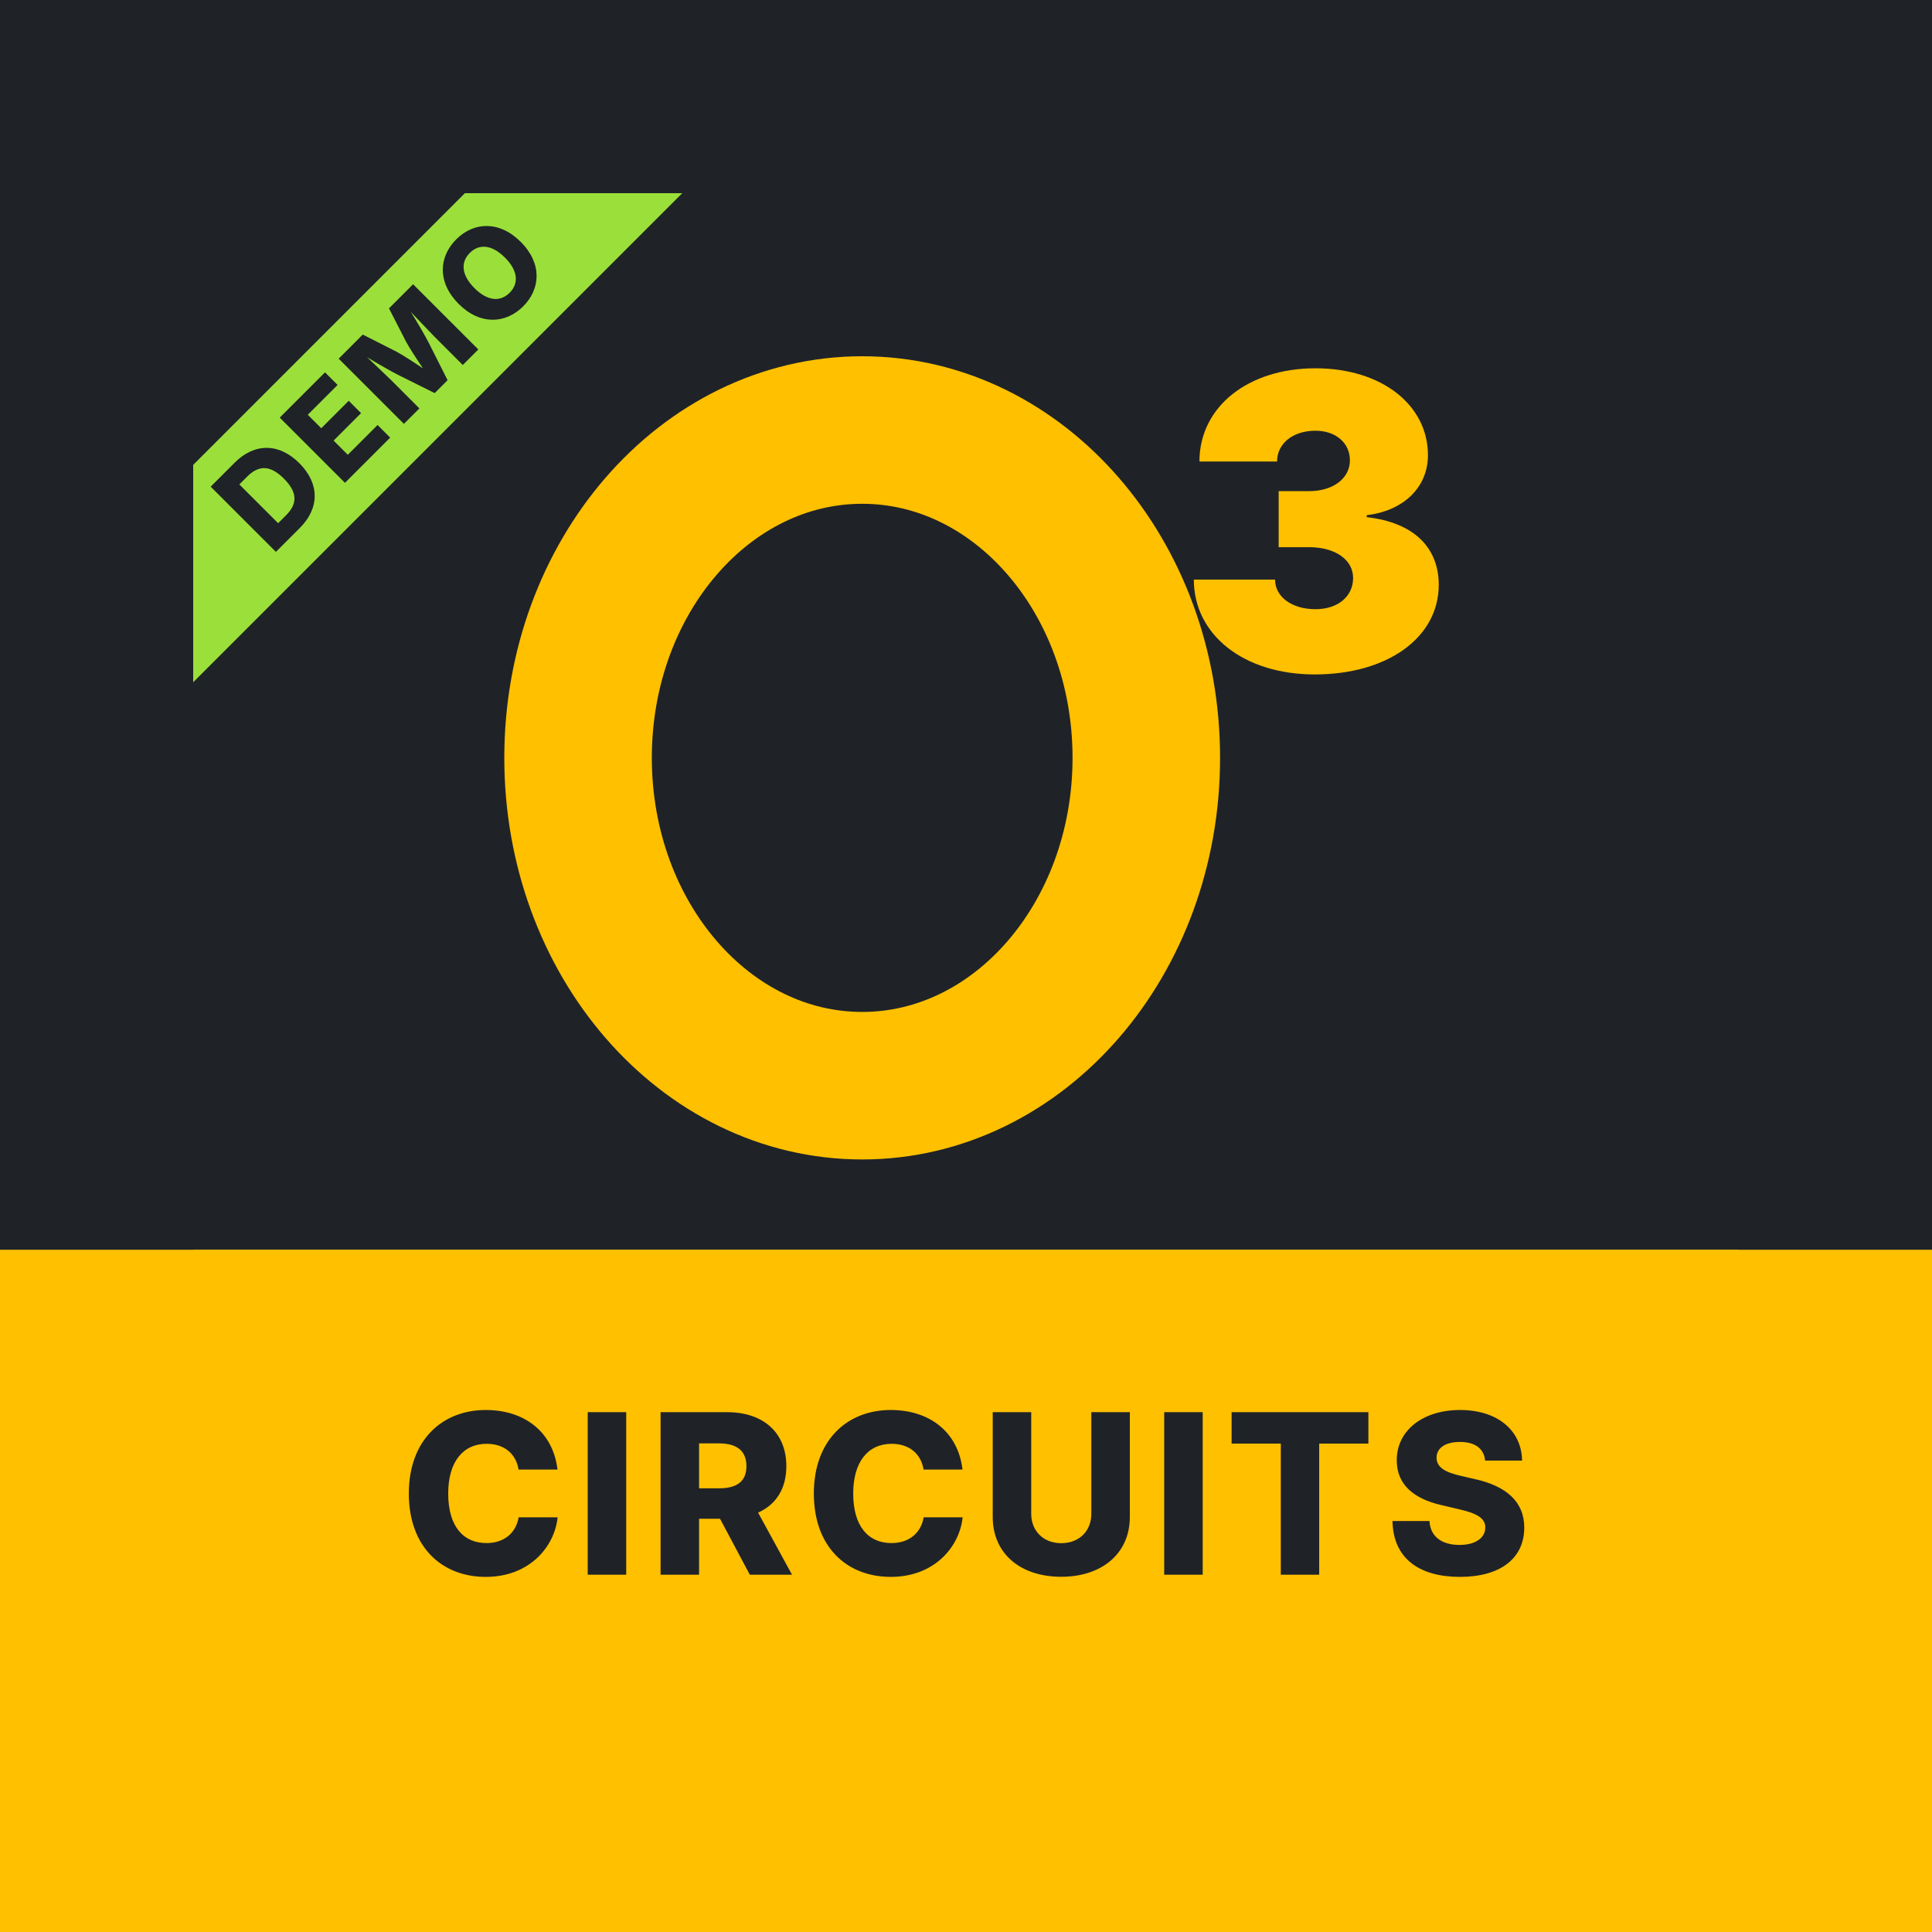
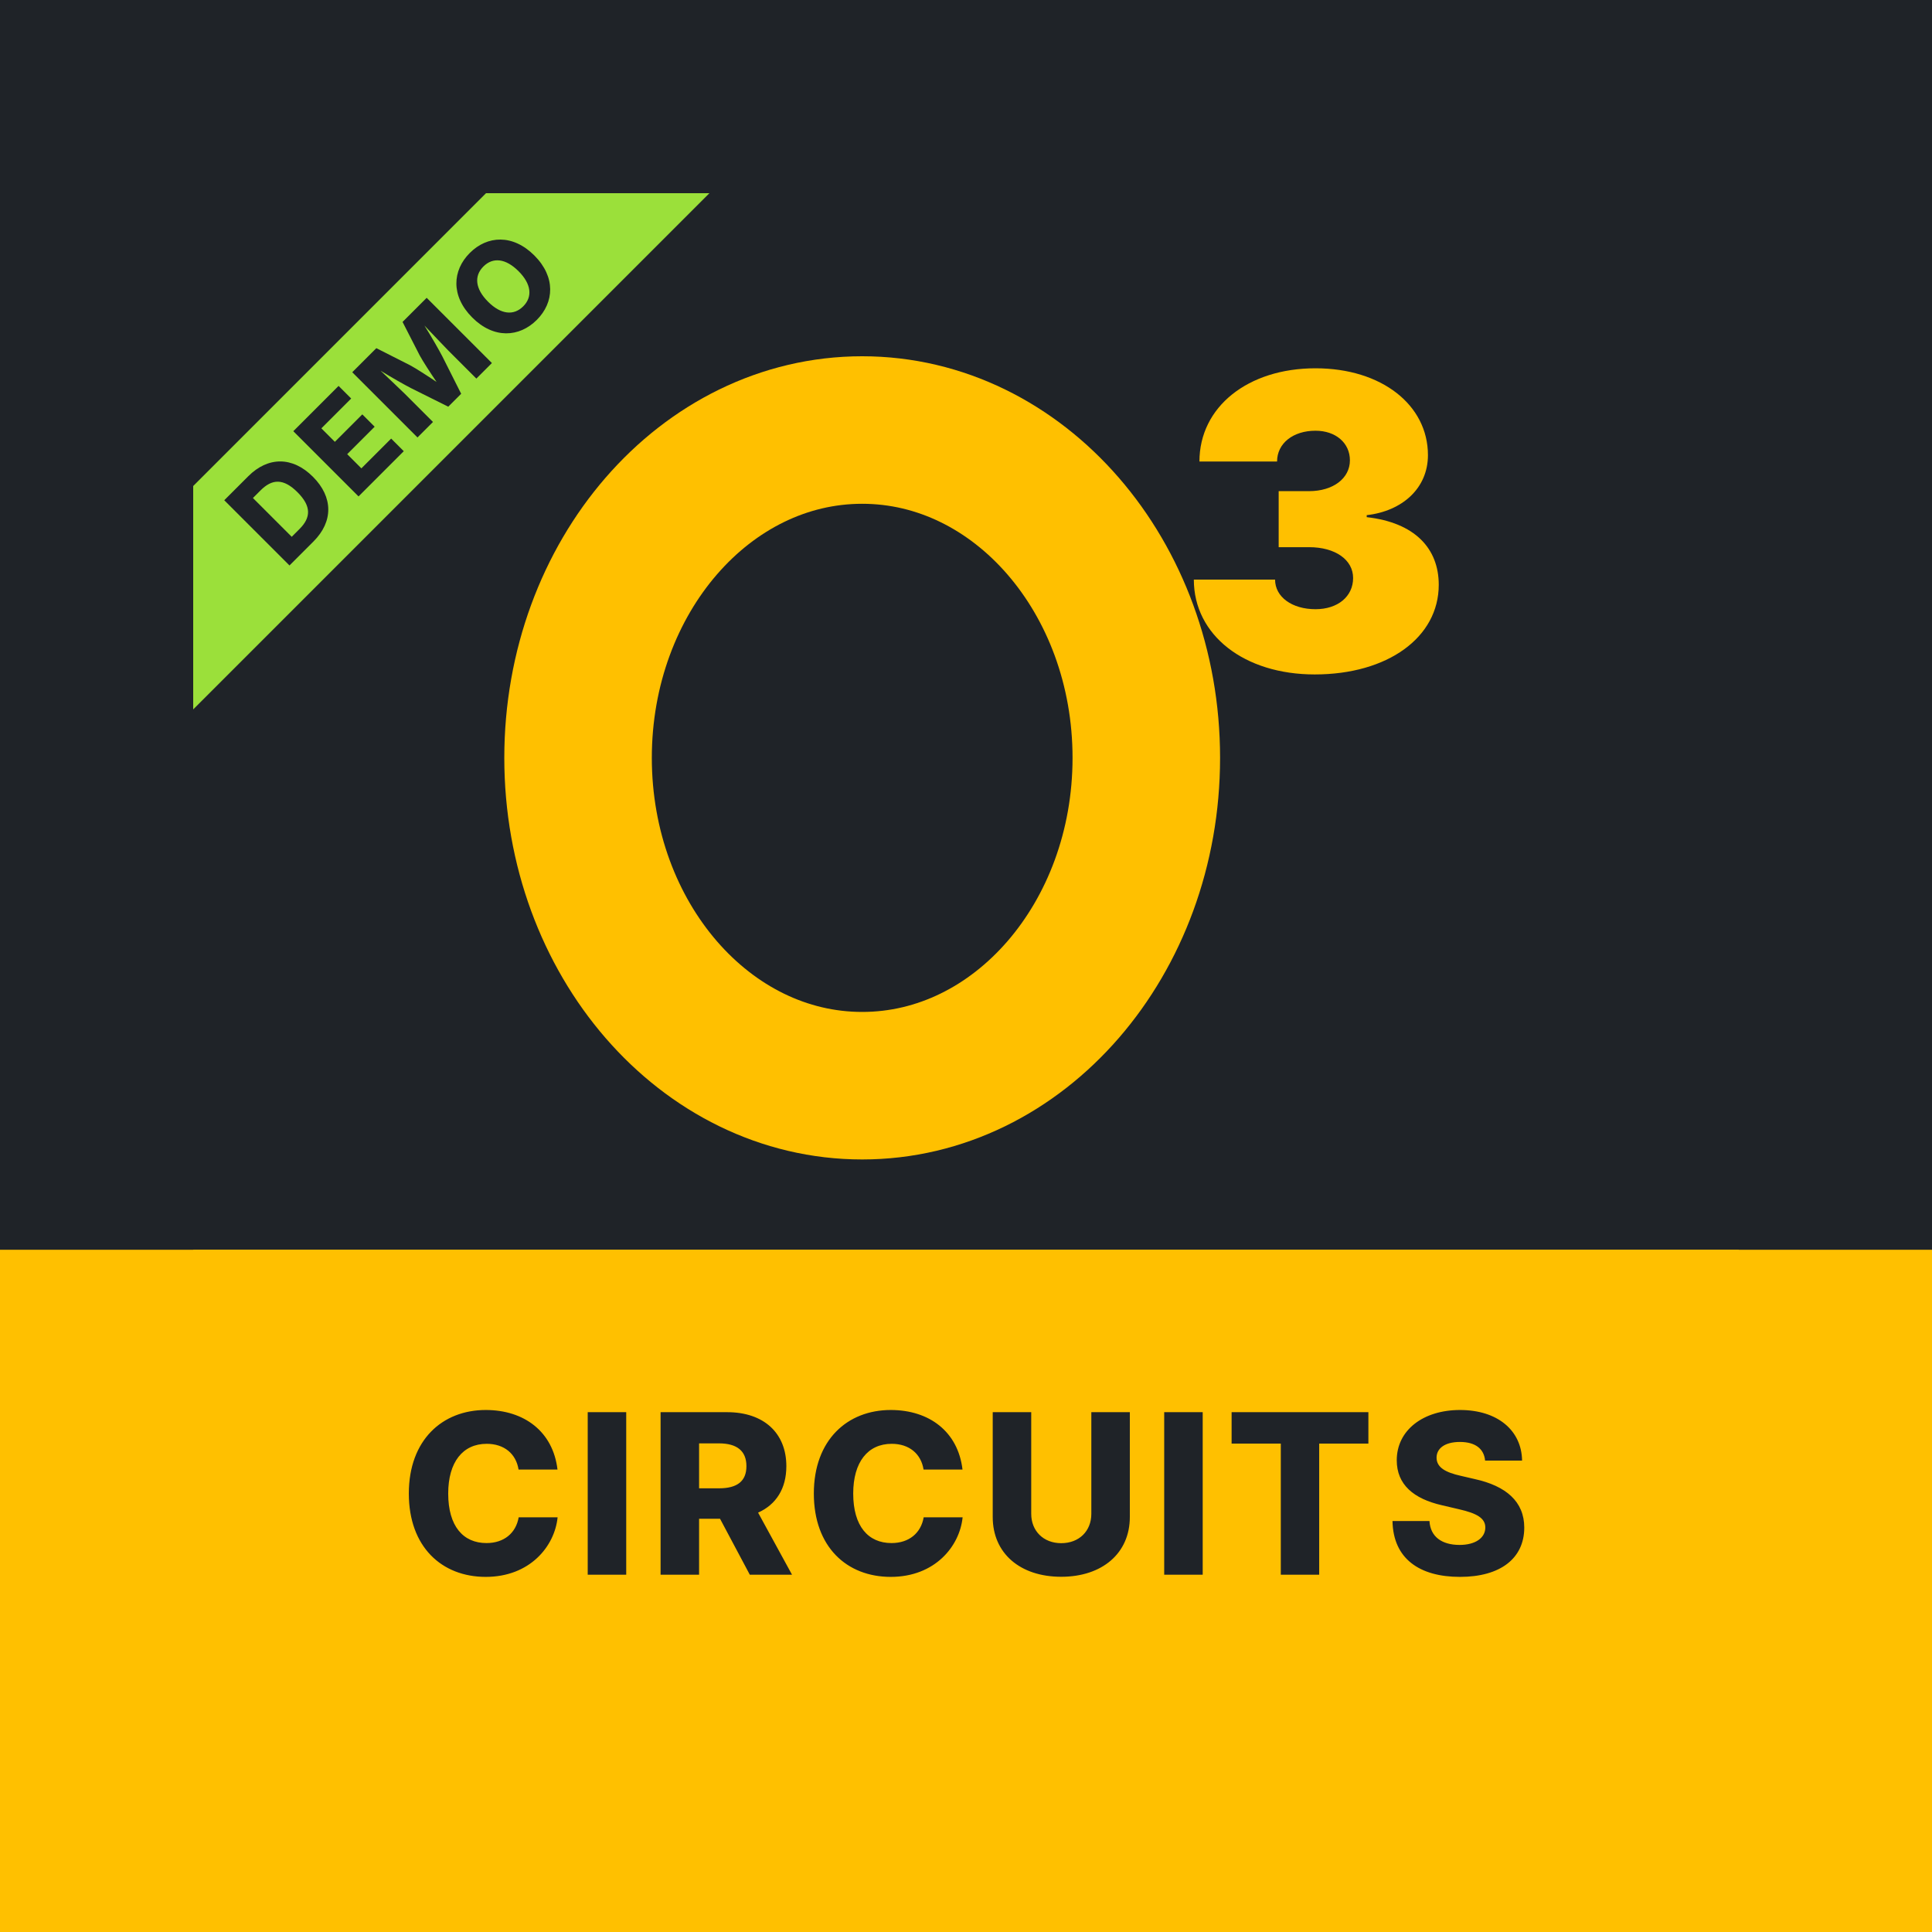
<svg xmlns="http://www.w3.org/2000/svg" viewBox="0 0 512 512">
  <defs>
    <clipPath id="t">
      <rect width="512" height="512" rx="0.001" />
    </clipPath>
  </defs>
  <rect width="512" height="512" rx="0" fill="#1F2328" />
  <rect y="331.2" width="512" height="180.8" fill="#FFC000" />
  <g transform="translate(256 256) scale(.8) translate(-256 -256)">
    <ellipse cx="221.61" cy="187.05" rx="94.12" ry="108.6" fill="none" stroke="#FFC000" stroke-width="48.87" />
    <path fill="#FFC000" d="M371.509 159.416C395.702 159.416 412.605 147.153 412.605 129.72C412.605 117.657 404.651 109.106 388.742 107.316V106.653C400.475 105.328 409.025 97.771 409.025 86.768C409.025 70.131 393.647 58.001 371.774 58.001C349.37 58.001 333.329 70.794 333.329 88.889H359.047C359.047 82.857 364.35 78.682 371.774 78.682C378.468 78.682 383.175 82.725 383.175 88.492C383.175 94.457 377.607 98.699 369.653 98.699H359.577V117.259H369.653C378.336 117.259 384.235 121.435 384.235 127.467C384.235 133.565 379.198 137.807 371.774 137.807C364.018 137.807 358.384 133.764 358.384 127.997H331.473C331.473 146.424 348.177 159.416 371.509 159.416Z" />
    <rect y="350" width="512" height="162" fill="#FFC000" />
    <path fill="#1F2328" d="M96.904 458.363C111.538 458.363 119.74 448.245 120.715 438.634H107.816C106.913 443.873 102.938 447.161 97.157 447.161C89.424 447.161 84.474 441.561 84.474 430.757C84.474 420.315 89.316 414.281 97.229 414.281C103.01 414.281 106.949 417.569 107.78 422.808H120.679C119.198 410.27 109.695 403.079 96.904 403.079C82.559 403.079 71.43 412.98 71.43 430.757C71.43 448.426 82.342 458.363 96.904 458.363ZM143.444 403.802H130.689V457.64H143.444ZM154.827 457.64H167.582V439.104H174.519L184.383 457.64H198.367L187.129 437.08C193.091 434.407 196.488 429.131 196.488 421.688C196.488 410.703 189.008 403.802 176.868 403.802H154.827ZM167.582 429.023V414.136H174.158C180.156 414.136 183.263 416.665 183.263 421.688C183.263 426.71 180.156 429.023 174.194 429.023ZM231.068 458.363C245.702 458.363 253.904 448.245 254.879 438.634H241.98C241.077 443.873 237.102 447.161 231.321 447.161C223.588 447.161 218.638 441.561 218.638 430.757C218.638 420.315 223.48 414.281 231.393 414.281C237.174 414.281 241.113 417.569 241.944 422.808H254.843C253.362 410.27 243.859 403.079 231.068 403.079C216.723 403.079 205.594 412.98 205.594 430.757C205.594 448.426 216.506 458.363 231.068 458.363ZM287.544 458.327C301.094 458.327 310.272 450.558 310.272 438.526V403.802H297.517V437.478C297.517 443.151 293.506 447.198 287.544 447.198C281.655 447.198 277.608 443.151 277.608 437.478V403.802H264.853V438.526C264.853 450.558 273.922 458.327 287.544 458.327ZM334.41 403.802H321.655V457.64H334.41ZM343.986 414.208H360.282V457.64H373V414.208H389.296V403.802H343.986ZM419.649 458.363C432.982 458.363 440.931 452.256 440.931 442.031C440.931 433.431 434.897 428.228 424.491 425.952L419.83 424.868C415.024 423.784 411.88 422.194 411.88 418.869C411.88 415.87 414.518 413.666 419.613 413.666C424.744 413.666 427.598 415.943 427.959 419.845H440.208C440.064 409.872 432.115 403.079 419.649 403.079C407.436 403.079 398.692 409.764 398.692 419.737C398.692 427.83 404.329 432.492 413.615 434.623L419.324 435.96C425.213 437.297 428.032 438.923 428.032 441.994C428.032 445.427 424.78 447.776 419.504 447.776C413.687 447.776 409.821 445.102 409.532 439.863H397.283C397.5 452.292 406.171 458.363 419.649 458.363Z" />
    <g clip-path="url(#t)">
-       <path d="M0 90L90 0H162L0 162Z" fill="#9BE03A" />
-       <g transform="translate(62.5 62.5) rotate(-45)">
+       <path d="M0 97L97 0H171L0 171Z" fill="#9BE03A" />
+       <g transform="translate(67 67) rotate(-45)">
        <path fill="#1F2328" d="M-53.408 15.0C-44.118 15.0 -38.376 9.258 -38.376 -0.278C-38.376 -9.814 -44.118 -15.557 -53.408 -15.557H-64.646V15.0ZM-57.407 8.807V-9.363H-53.818C-48.466 -9.363 -45.615 -6.902 -45.615 -0.278C-45.615 6.346 -48.466 8.807 -53.716 8.807ZM-32.295 15.0H-11.11V9.094H-25.056V2.449H-12.197V-3.334H-25.056V-9.65H-11.09V-15.557H-32.295ZM-4.681 15.0H2.579V1.834C2.579 -0.442 2.395 -5.241 2.312 -9.261C3.358 -4.954 4.609 -0.422 5.327 1.834L9.736 15.0H15.786L20.134 1.834C20.872 -0.504 22.164 -5.241 23.169 -9.609C23.087 -5.487 22.902 -0.483 22.902 1.834V15.0H30.183V-15.557H18.883L15.048 -3.662C14.433 -1.57 13.489 2.818 12.792 6.469C12.074 2.818 11.131 -1.57 10.495 -3.662L6.599 -15.557H-4.681ZM50.804 15.41C58.986 15.41 65.323 9.812 65.323 -0.258C65.323 -10.348 58.986 -15.967 50.804 -15.967C42.58 -15.967 36.243 -10.348 36.243 -0.258C36.243 9.771 42.58 15.41 50.804 15.41ZM50.804 9.053C46.354 9.053 43.646 5.771 43.646 -0.258C43.646 -6.308 46.354 -9.609 50.804 -9.609C55.233 -9.609 57.94 -6.328 57.94 -0.258C57.94 5.771 55.233 9.053 50.804 9.053Z" />
      </g>
    </g>
  </g>
</svg>
